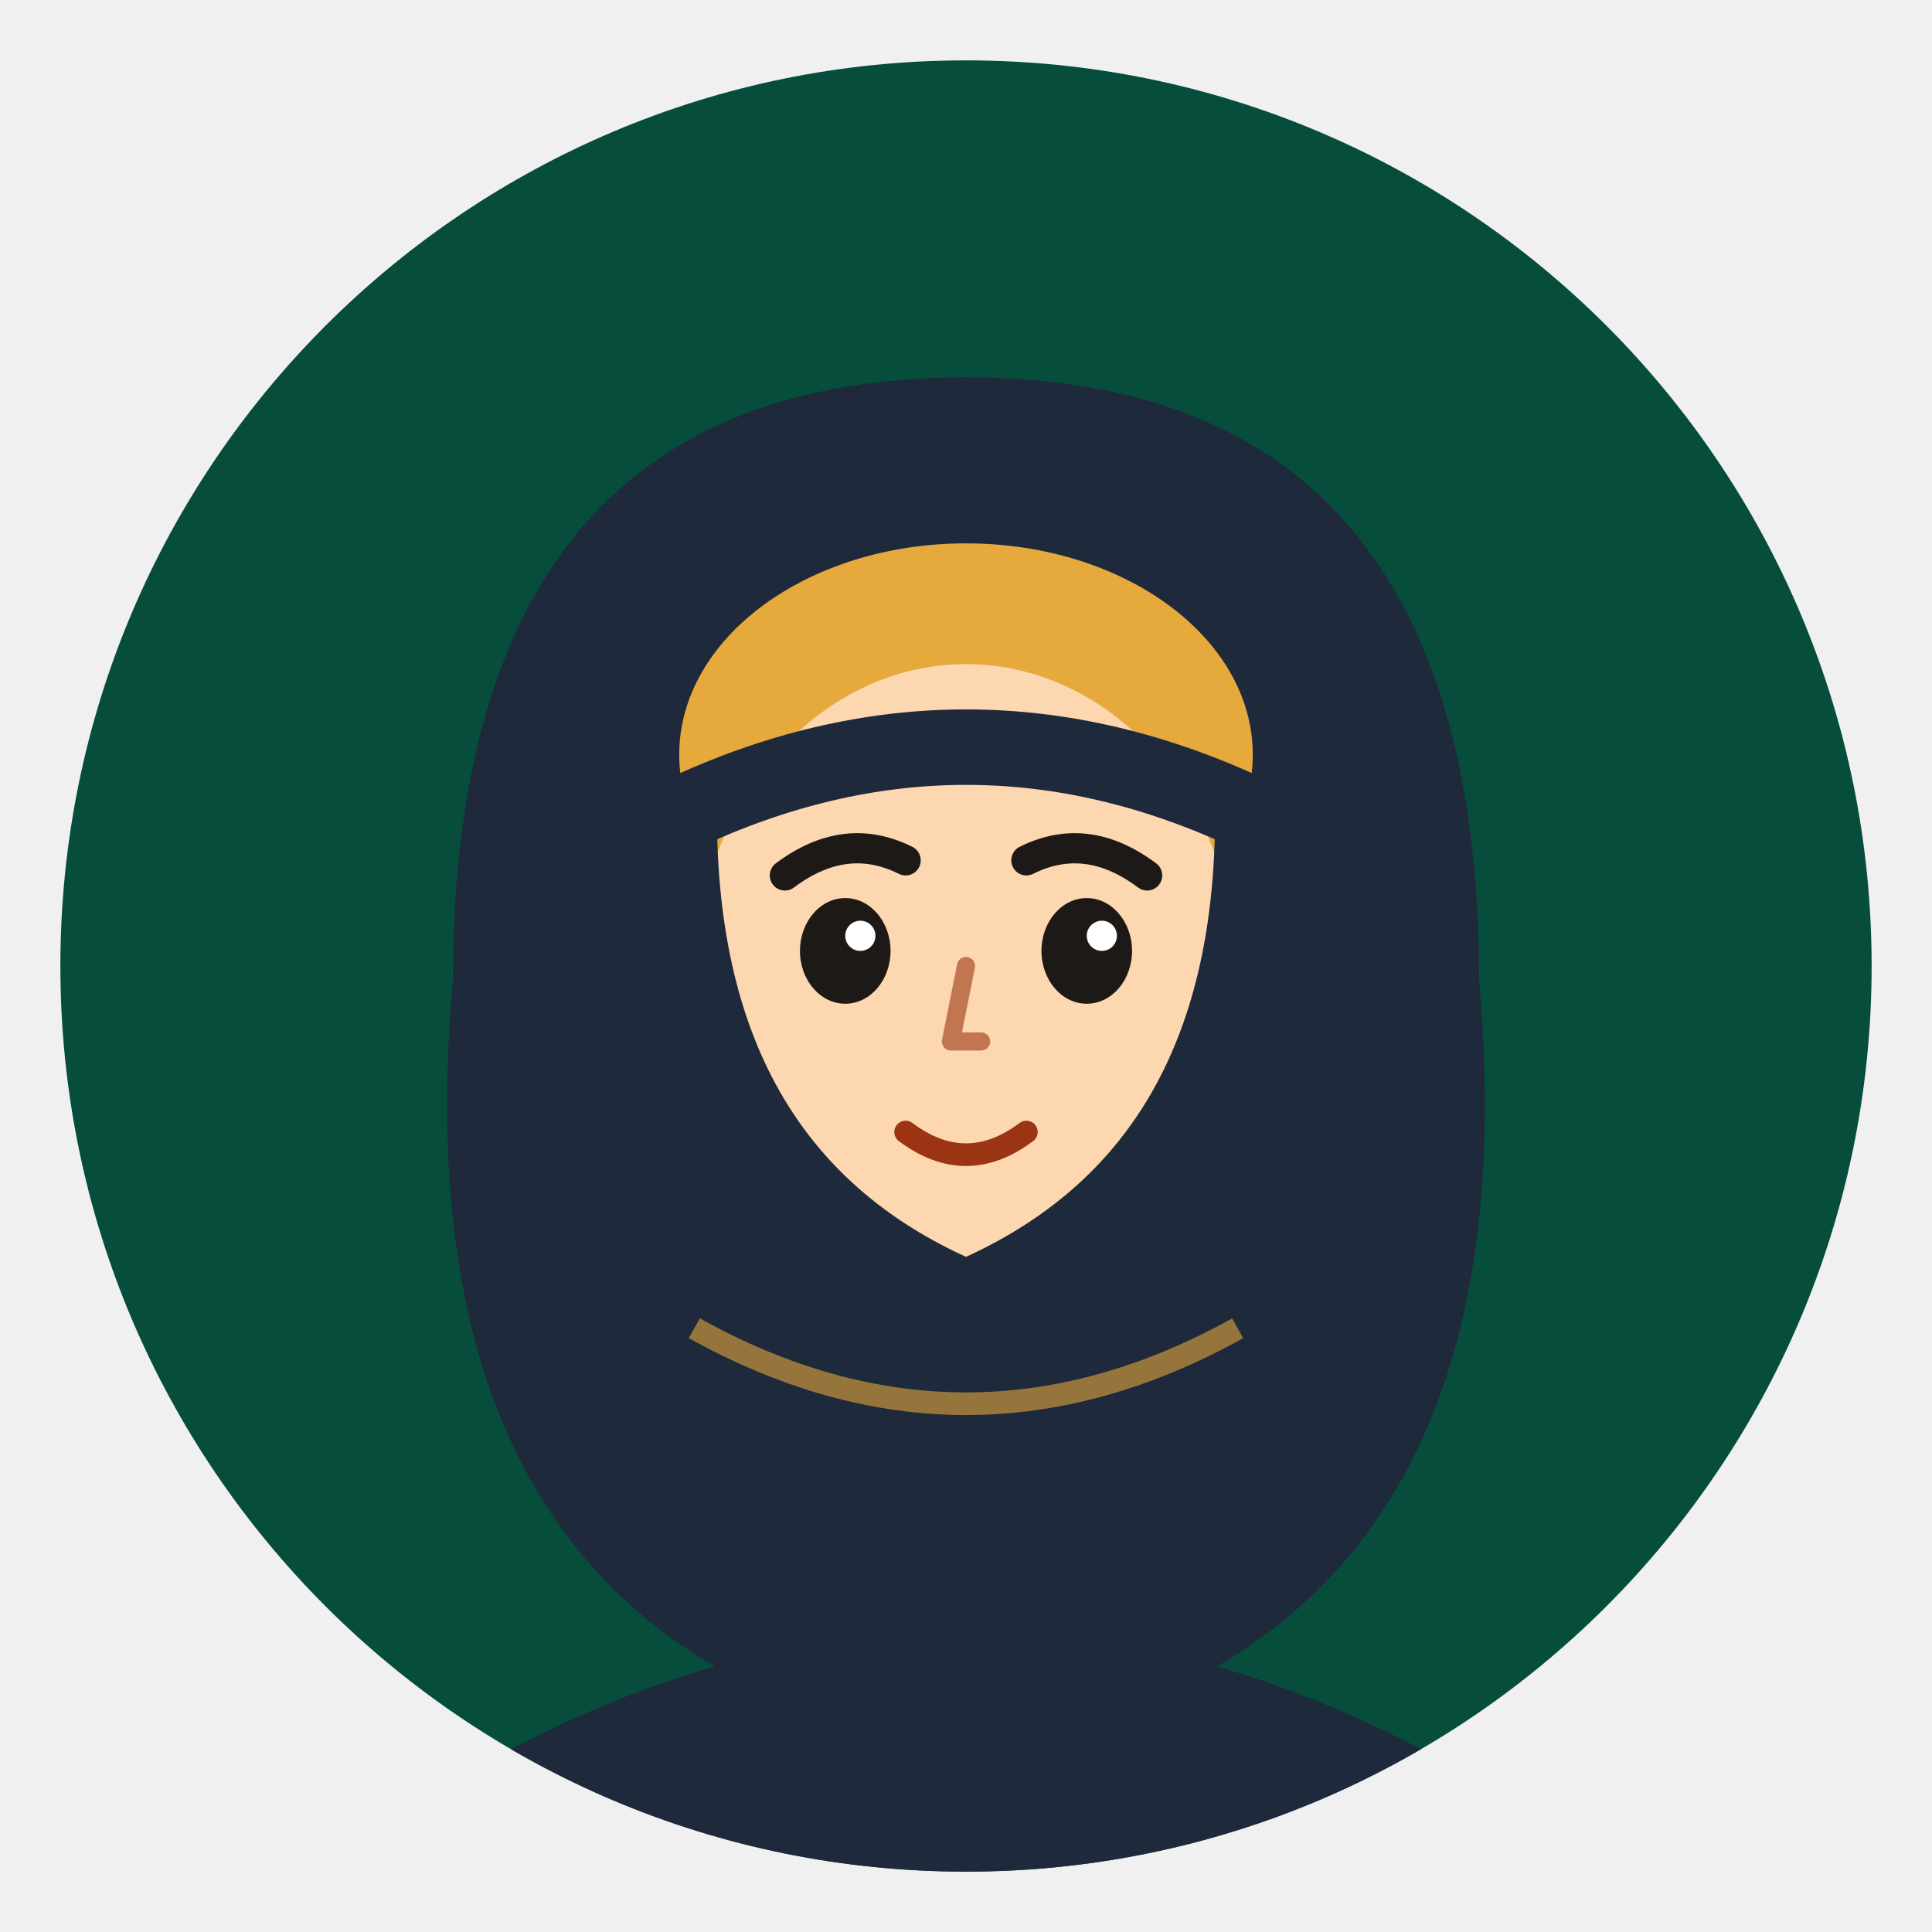
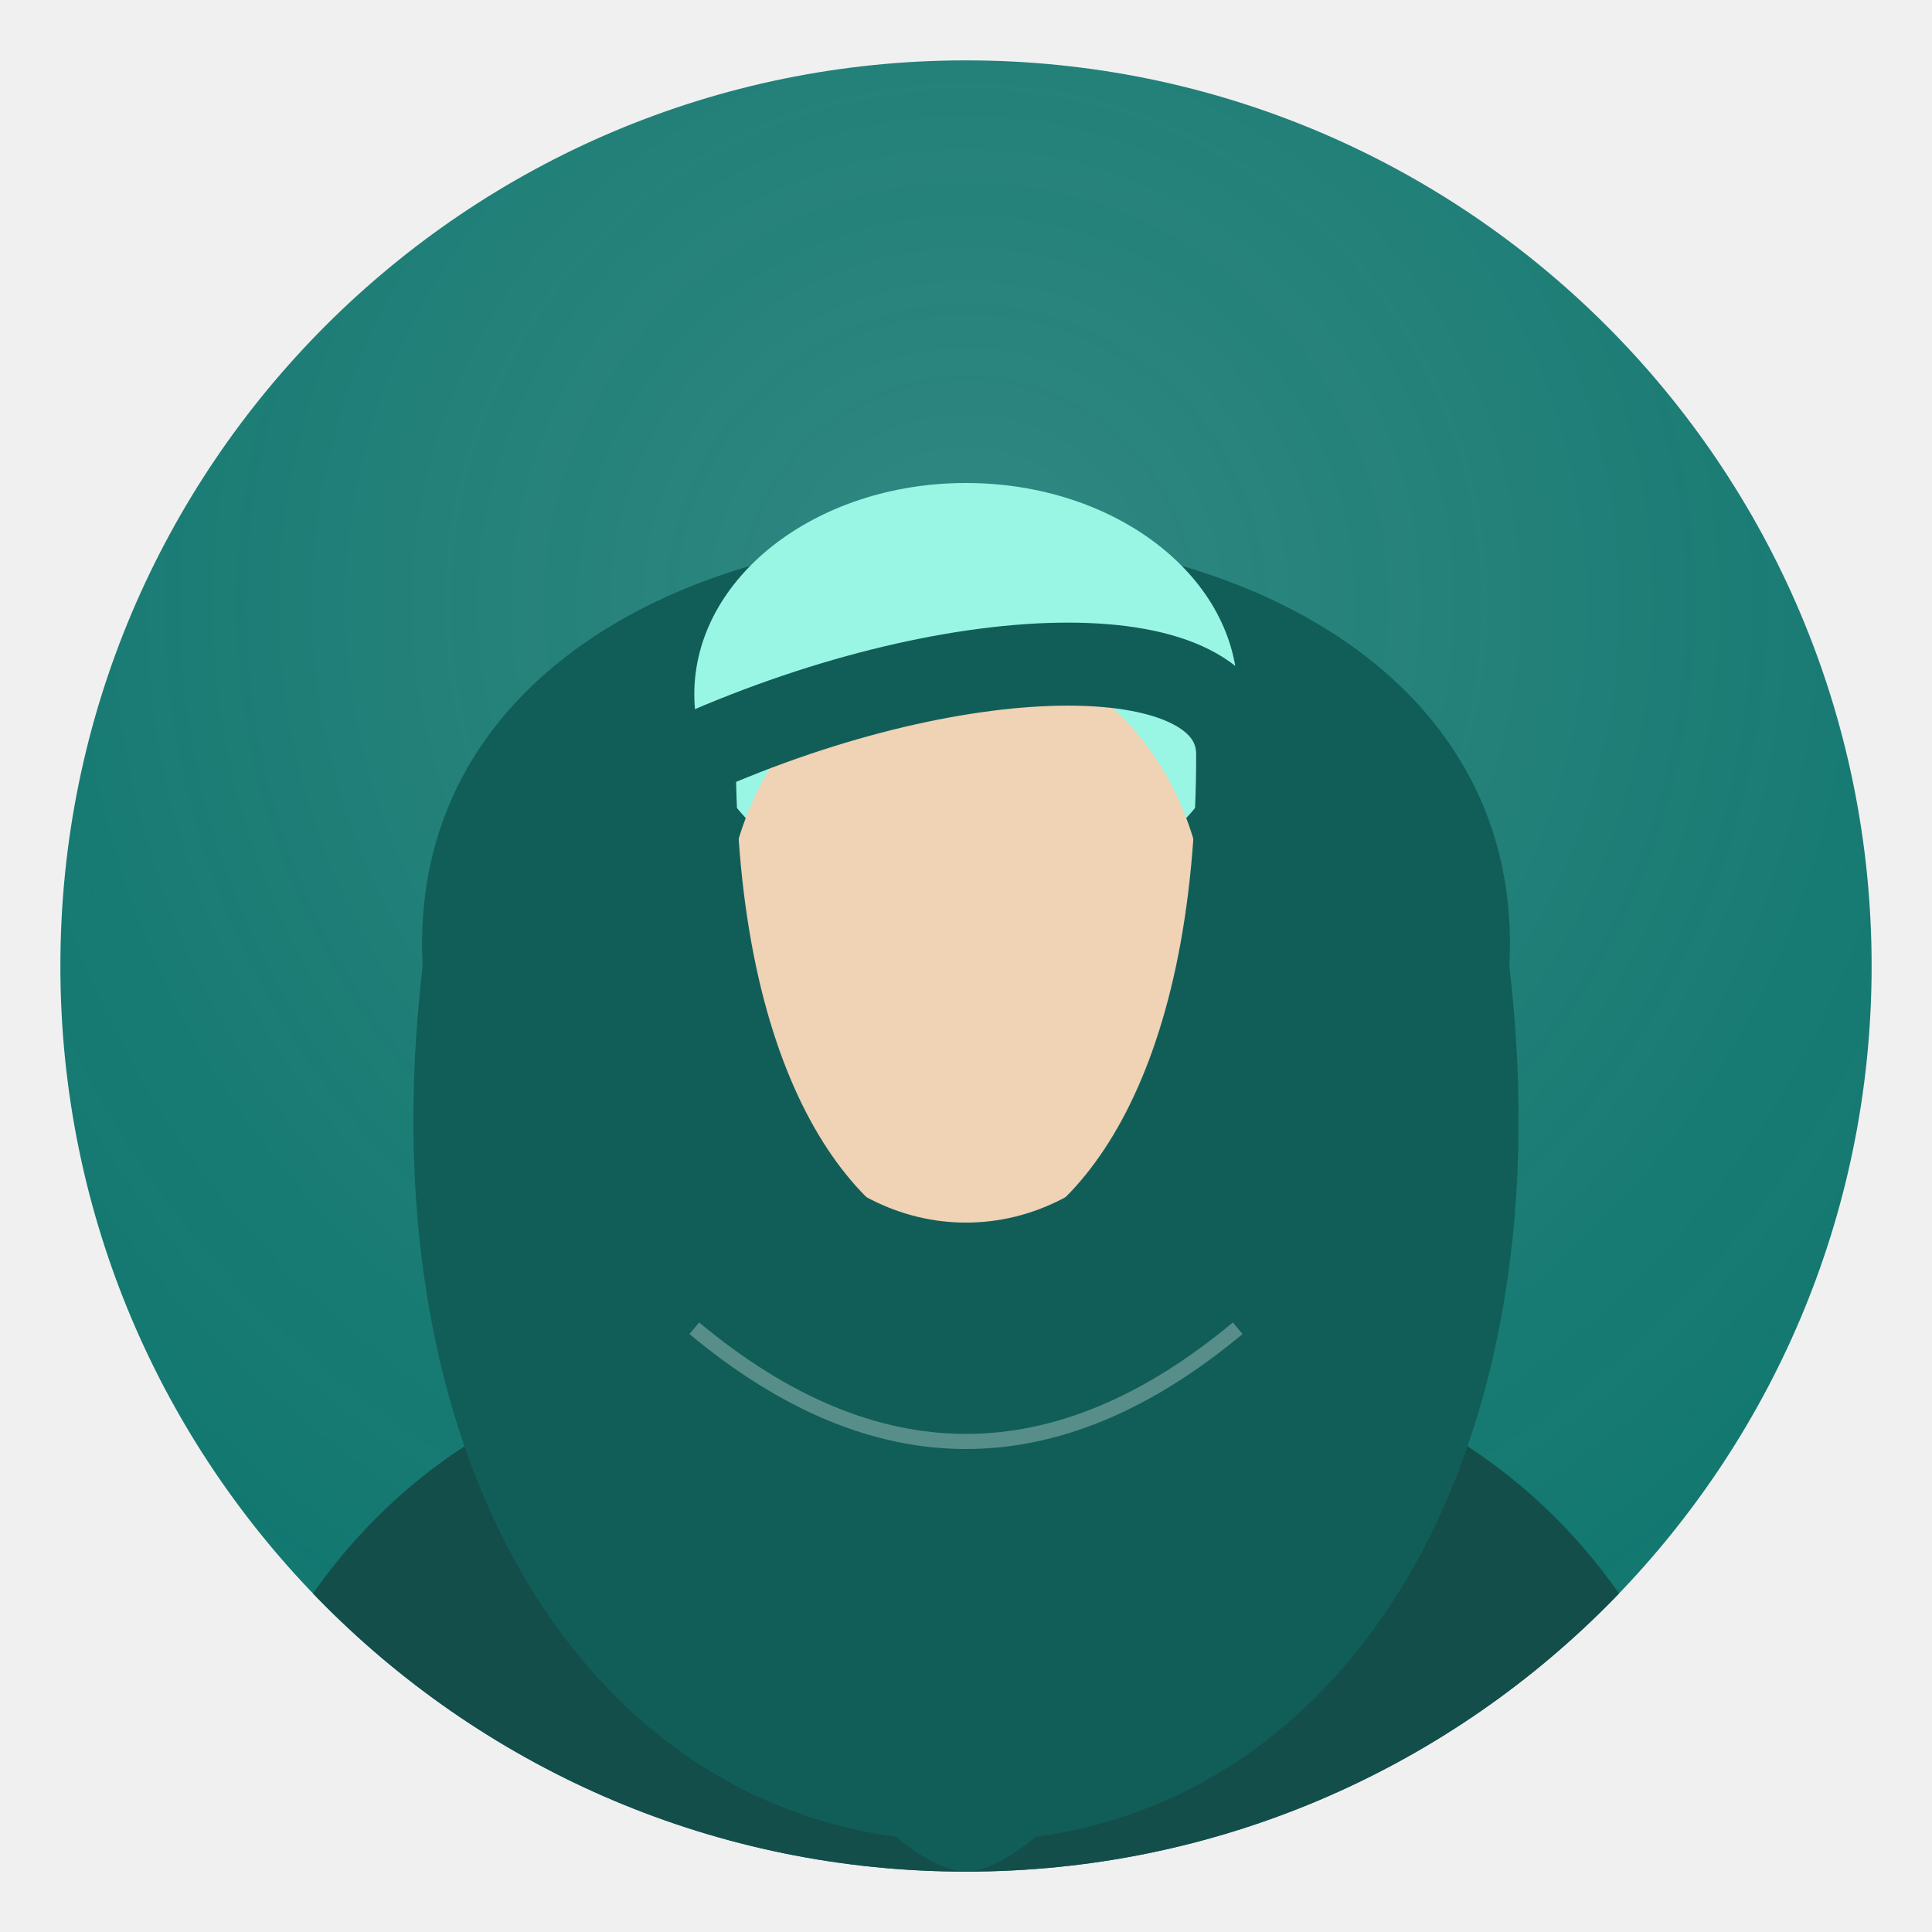
<svg xmlns="http://www.w3.org/2000/svg" viewBox="0 0 128 128" width="128" height="128">
  <defs>
-     <clipPath id="circleClip_f3">
+     <clipPath id="clip_f3">
      <circle cx="64" cy="64" r="60" />
    </clipPath>
+     <radialGradient id="grad_f3" cx="50%" cy="30%" r="70%">
+       <stop offset="0%" stop-color="#0F766E" stop-opacity="0.85" />
+       <stop offset="100%" stop-color="#0F766E" />
+     </radialGradient>
  </defs>
-   <circle cx="64" cy="64" r="60" fill="#064E3B" />
-   <g clip-path="url(#circleClip_f3)">
-     <path d="M16 128 Q64 88 112 128 Z" fill="#1E293B" />
-     <path d="M30 65 Q30 25 64 25 Q98 25 98 65 Q102 110 64 116 Q26 110 30 65 Z" fill="#1E293B" />
-     <ellipse cx="64" cy="50" rx="19" ry="14" fill="#E5A93C" />
-     <ellipse cx="64" cy="65" rx="18" ry="21" fill="#FCD7B0" />
-     <path d="M45 54 Q64 45 83 54 Q83 78 64 86 Q45 78 45 54 Z" fill="none" stroke="#1E293B" stroke-width="5" />
-     <ellipse cx="56" cy="63" rx="3" ry="3.5" fill="#1C1917" />
-     <ellipse cx="72" cy="63" rx="3" ry="3.5" fill="#1C1917" />
-     <circle cx="57" cy="62" r="1" fill="#FFFFFF" />
-     <circle cx="73" cy="62" r="1" fill="#FFFFFF" />
-     <path d="M52 58 Q56 55 60 57" stroke="#1C1917" stroke-width="2" stroke-linecap="round" fill="none" />
-     <path d="M68 57 Q72 55 76 58" stroke="#1C1917" stroke-width="2" stroke-linecap="round" fill="none" />
-     <path d="M64 64 L63 69 L65 69" stroke="#9A3412" stroke-width="1.2" stroke-linecap="round" stroke-linejoin="round" fill="none" opacity="0.6" />
-     <path d="M60 75 Q64 78 68 75" stroke="#9A3412" stroke-width="1.5" stroke-linecap="round" fill="none" />
-     <path d="M42 84 Q64 96 86 84 Q78 118 64 120 Q50 118 42 84 Z" fill="#1E293B" />
-     <path d="M46 88 Q64 98 82 88" stroke="#E5A93C" stroke-width="1.5" fill="none" opacity="0.6" />
+   <circle cx="64" cy="64" r="60" fill="url(#grad_f3)" />
+   <g clip-path="url(#clip_f3)">
+     <path d="M12 128 C18 96, 38 88, 64 88 C90 88, 110 96, 116 128 Z" fill="#134E4A" />
+     <path d="M28 64 C26 26, 102 26, 100 64 C104 98, 88 122, 64 122 C40 122, 24 98, 28 64 Z" fill="#115E59" />
+     <ellipse cx="64" cy="46" rx="18" ry="14" fill="#99F6E4" />
+     <ellipse cx="64" cy="62" rx="16" ry="19" fill="#F0D2B4" />
+     <path d="M46 50 C64 42, 82 42, 82 50 C82 72, 74 84, 64 86 C54 84, 46 72, 46 50 Z" fill="none" stroke="#115E59" stroke-width="5.5" />
+     <path d="M42 84 C56 94, 72 94, 86 84 C80 114, 68 124, 64 124 C60 124, 48 114, 42 84 Z" fill="#115E59" />
+     <path d="M46 88 C58 98, 70 98, 82 88" stroke="#FFFFFF" stroke-width="1" fill="none" opacity="0.3" />
  </g>
</svg>
